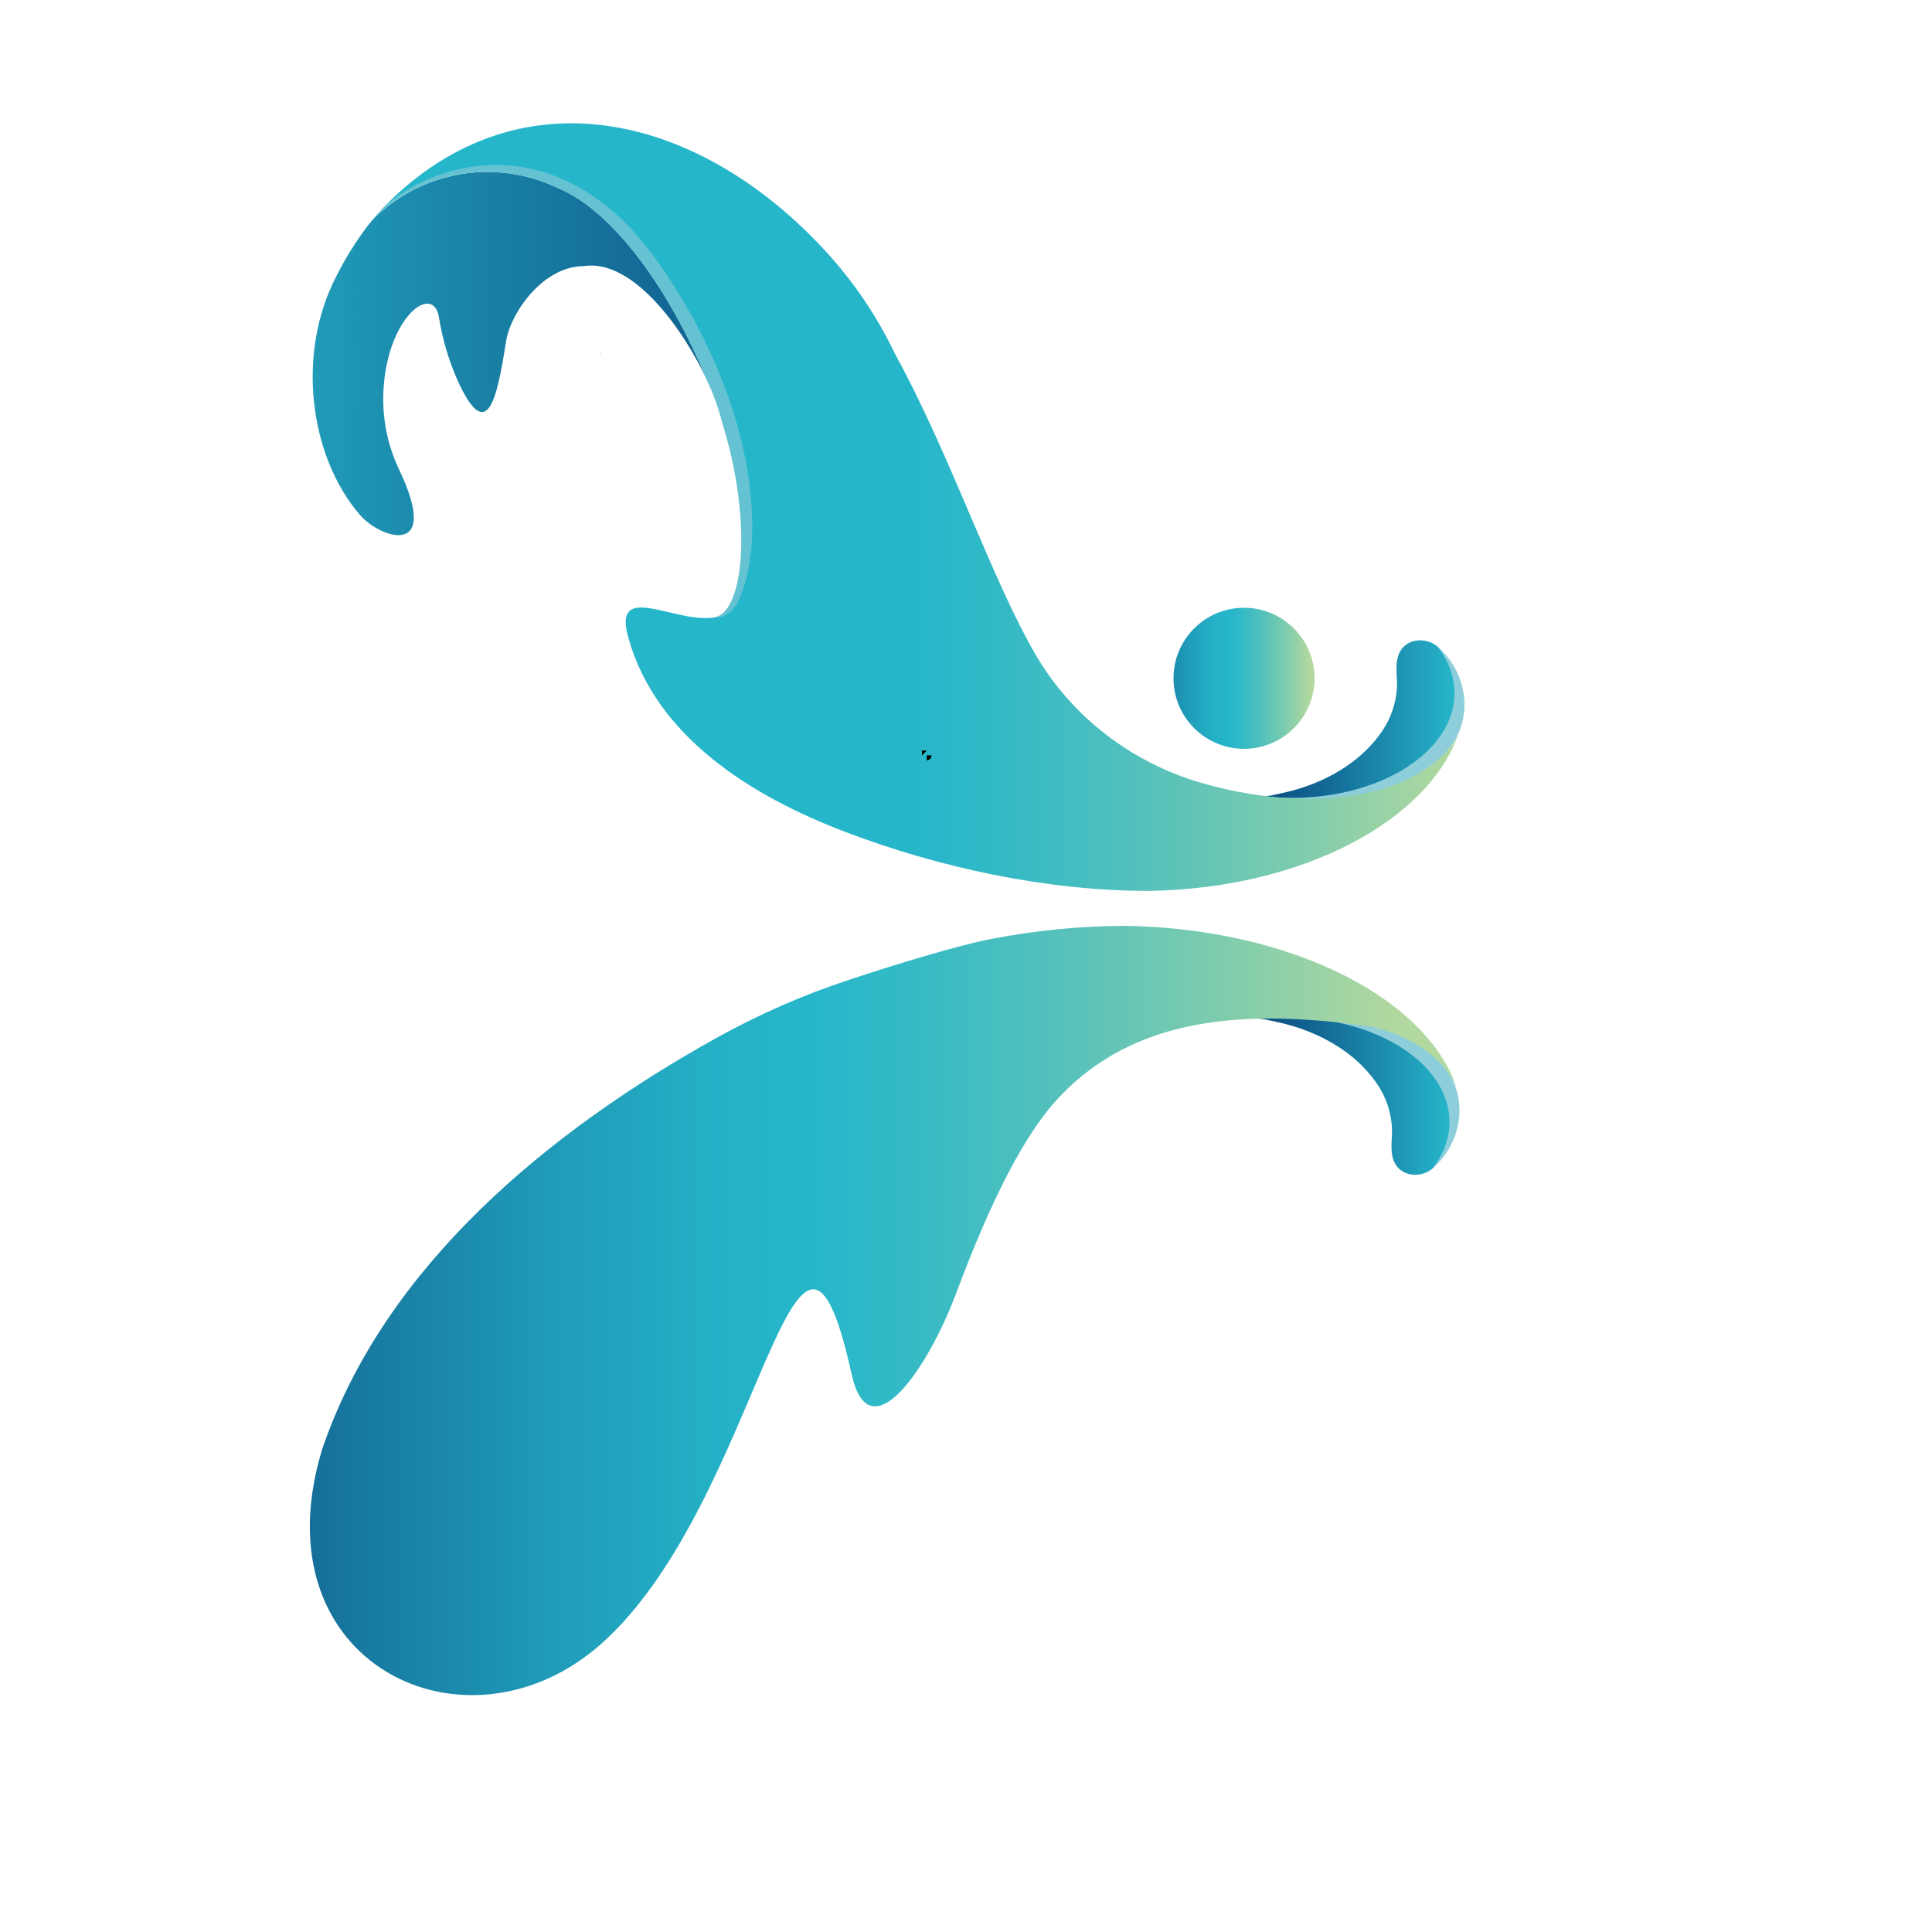
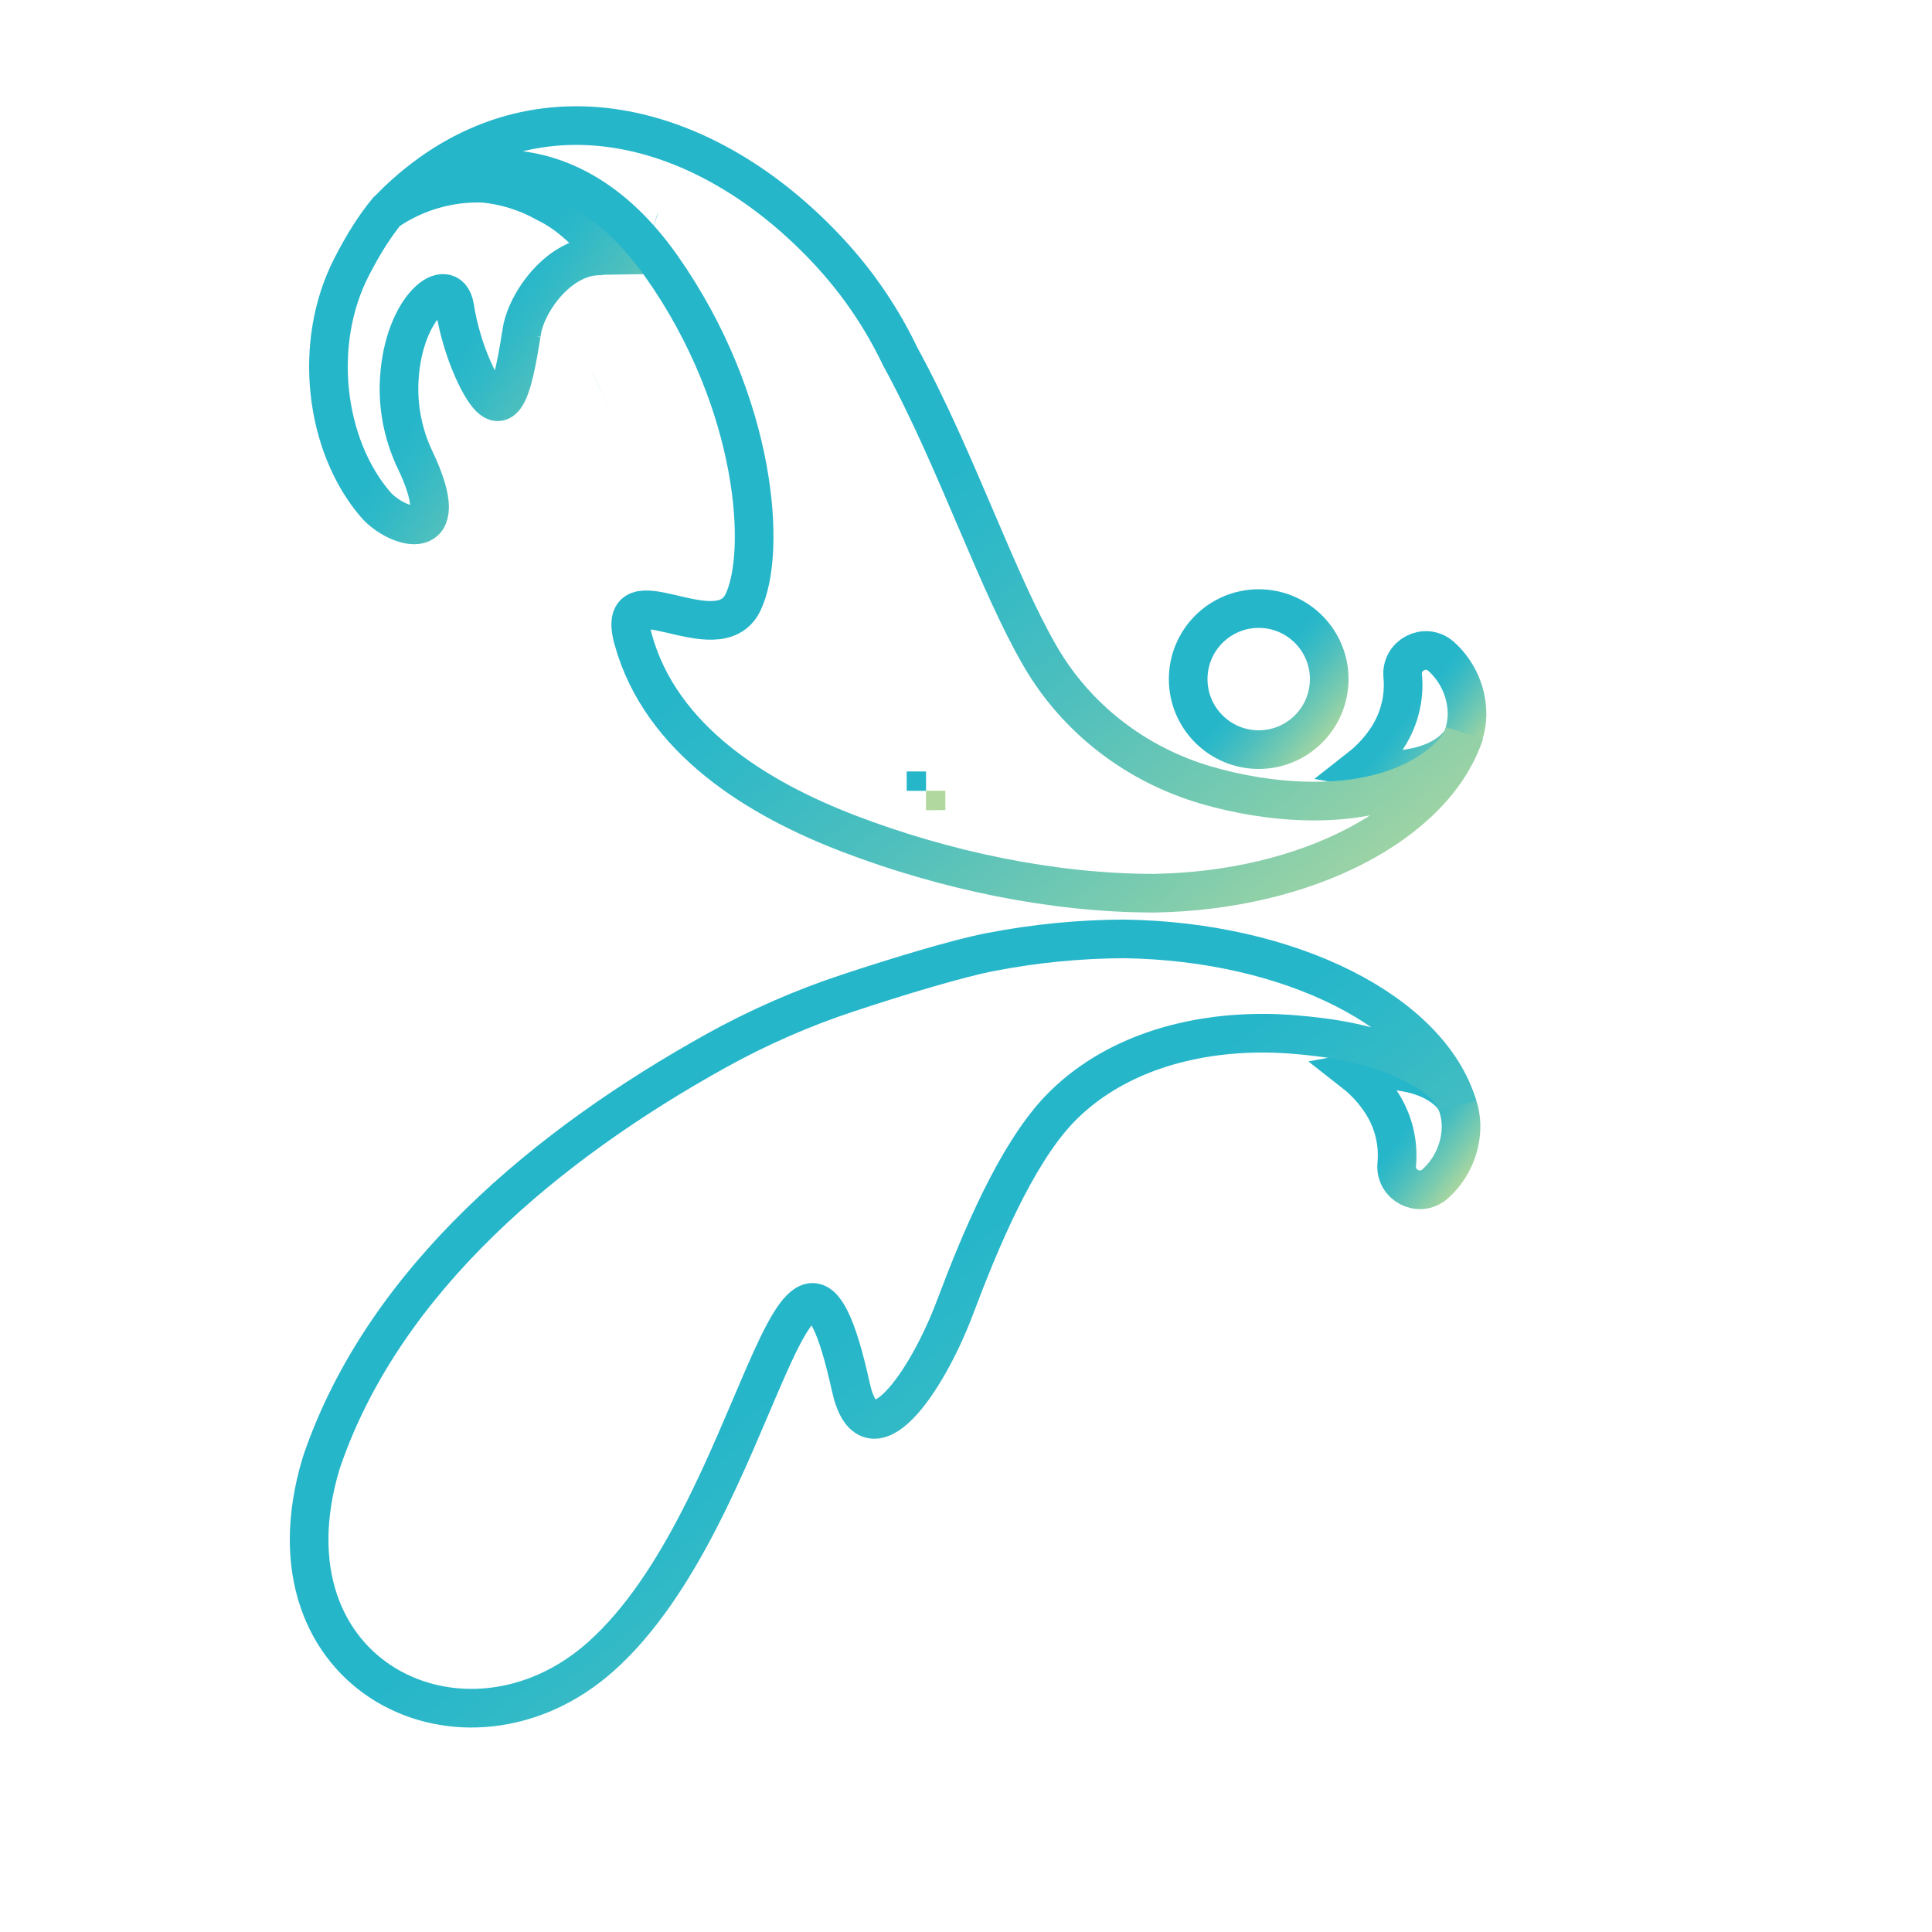
<svg xmlns="http://www.w3.org/2000/svg" width="200" height="200" viewBox="0 0 200 200" fill="none">
-   <path d="M59.852 22.057C59.859 22.059 59.866 22.062 59.872 22.064" stroke="black" stroke-width="0.516" stroke-miterlimit="10" />
-   <path d="M62.228 36.719L62.234 36.716" stroke="black" stroke-width="0.71" stroke-miterlimit="10" />
-   <path d="M67.54 20.334C67.547 20.337 67.554 20.34 67.561 20.342" stroke="black" stroke-width="0.516" stroke-miterlimit="10" />
-   <path d="M136.546 82.876C138.601 82.72 140.637 82.382 142.632 81.866C145.89 81.037 149.653 79.059 151.034 75.779C152.325 72.712 151.34 69.13 148.854 66.976C148.839 66.963 148.824 66.95 148.809 66.937C148.561 66.729 148.274 66.574 147.965 66.479C147.656 66.385 147.331 66.353 147.009 66.387C146.688 66.42 146.376 66.518 146.093 66.674C145.81 66.831 145.562 67.042 145.362 67.296C144.349 68.595 144.924 70.509 144.676 72.011C144.441 73.434 143.711 74.821 142.876 75.978C140.89 78.728 137.843 80.575 134.651 81.597C133.399 81.976 132.119 82.254 130.823 82.428C130.72 82.445 134.589 83.026 136.546 82.876Z" fill="#8ECEDB" />
-   <path d="M130.823 82.429C131.798 82.54 132.78 82.595 133.762 82.594C135.509 82.597 137.252 82.42 138.962 82.064C145.697 80.651 150.566 76.567 150.566 71.749C150.566 70.036 149.951 68.416 148.854 66.976C148.839 66.963 148.824 66.95 148.809 66.937C147.566 65.872 145.443 66.096 144.802 67.72C144.341 68.886 144.707 70.205 144.594 71.417C144.471 72.852 144.005 74.237 143.236 75.455C141.202 78.626 137.789 80.674 134.236 81.725C133.646 81.899 133.049 82.047 132.445 82.168C131.966 82.264 131.309 82.484 130.823 82.429Z" fill="url(#paint0_linear_13_207)" />
-   <path d="M136.029 105.024C138.084 105.179 140.12 105.517 142.115 106.033C145.373 106.862 149.136 108.84 150.517 112.12C151.808 115.187 150.823 118.769 148.337 120.923C148.322 120.936 148.307 120.949 148.292 120.962C148.044 121.17 147.757 121.326 147.448 121.42C147.139 121.515 146.814 121.546 146.493 121.513C146.171 121.479 145.86 121.381 145.577 121.225C145.294 121.069 145.045 120.857 144.845 120.603C143.832 119.304 144.407 117.391 144.159 115.888C143.925 114.465 143.194 113.079 142.359 111.922C140.373 109.171 137.326 107.324 134.134 106.302C132.882 105.923 131.602 105.645 130.306 105.471C130.203 105.455 134.072 104.873 136.029 105.024Z" fill="#8ECEDB" />
-   <path d="M130.306 105.471C131.282 105.36 132.263 105.305 133.245 105.305C134.992 105.302 136.735 105.48 138.445 105.836C145.18 107.248 150.049 111.332 150.049 116.15C150.049 117.863 149.434 119.483 148.337 120.923C148.322 120.936 148.307 120.949 148.292 120.962C147.049 122.028 144.926 121.803 144.285 120.179C143.825 119.013 144.19 117.695 144.077 116.482C143.954 115.047 143.488 113.662 142.719 112.444C140.686 109.273 137.273 107.226 133.719 106.175C133.129 106 132.532 105.852 131.928 105.731C131.45 105.635 130.793 105.415 130.306 105.471Z" fill="url(#paint1_linear_13_207)" />
-   <path d="M52.151 35.994C52.15 35.942 52.149 36.046 52.151 35.994V35.994Z" fill="#205F88" />
-   <path d="M37.233 53.274C39.38 55.78 45.77 57.869 41.267 48.509C41.267 48.509 41.267 48.509 41.267 48.509C41.266 48.509 41.266 48.508 41.266 48.508C41.266 48.508 41.266 48.508 41.266 48.508C41.266 48.508 41.266 48.508 41.266 48.508C40.071 45.945 39.533 43.126 39.701 40.304C40.143 32.757 44.829 29.29 45.433 32.819C45.79 35.064 46.433 37.254 47.347 39.335C50.403 46.078 51.438 41.364 52.335 35.652L52.336 35.809C52.481 32.953 55.963 27.549 60.437 27.549C62.492 27.228 64.599 28.248 66.55 29.965C69.218 32.311 71.593 35.958 73.139 39.258C69.441 30.208 63.491 21.743 57.669 19.432C54.531 17.934 51.004 17.451 47.579 18.049C44.154 18.647 41 20.297 38.555 22.77C38.377 22.983 38.203 23.199 38.033 23.416C36.791 25.061 35.703 26.817 34.783 28.661C30.681 36.605 32.008 47.178 37.233 53.274Z" fill="url(#paint2_linear_13_207)" />
-   <path d="M67.985 27.372C77.885 41.455 78.903 57.002 76.382 62.153C73.746 67.537 63.002 58.596 65.026 65.945C67.888 76.335 77.918 82.454 87.381 86.072C97.202 89.828 108.374 92.227 118.92 92.227H118.942C134.874 91.972 148.053 84.938 151.091 75.654C150.342 77.943 147.649 79.742 145.627 80.702C139.38 83.667 130.78 82.926 124.334 81.037C117.113 78.922 110.938 74.203 107.167 67.704C104.977 63.932 102.88 59.065 100.654 53.857C98.237 48.201 95.668 42.145 92.663 36.656C90.799 32.749 88.36 29.144 85.426 25.961C72.574 12.004 54.432 7.456 40.68 20.499L39.57 21.608C44.813 16.873 57.812 12.896 67.985 27.372Z" fill="url(#paint3_linear_13_207)" />
-   <path d="M38.538 22.77C40.983 20.297 44.137 18.647 47.562 18.049C50.988 17.451 54.514 17.934 57.652 19.431C63.474 21.743 69.424 30.208 73.123 39.257C73.819 40.694 74.366 42.198 74.755 43.747C76.796 50.159 77.24 57.071 76.189 60.857C75.572 63.081 74.735 63.83 73.758 63.944C75.162 64.035 76.043 63.127 76.55 61.968C79.422 55.4 78.054 41.27 68.154 27.187C57.98 12.711 44.982 16.688 39.739 21.423C39.738 21.424 39.736 21.425 39.734 21.427C39.319 21.866 38.92 22.314 38.538 22.77Z" fill="#65C2D2" />
-   <path d="M128.781 77.517C132.812 77.517 136.081 74.248 136.081 70.217C136.081 66.185 132.812 62.917 128.781 62.917C124.749 62.917 121.481 66.185 121.481 70.217C121.481 74.248 124.749 77.517 128.781 77.517Z" fill="url(#paint4_linear_13_207)" />
-   <path d="M95.934 78.2C95.934 78.2 95.935 78.2 95.935 78.2C95.935 78.2 95.935 78.2 95.935 78.2C95.936 78.2 95.936 78.199 95.936 78.199C95.936 78.199 95.936 78.199 95.936 78.198C95.936 78.198 95.936 78.198 95.936 78.198C95.936 78.197 95.936 78.197 95.936 78.197C95.937 78.197 95.937 78.197 95.937 78.197C95.937 78.197 95.938 78.197 95.938 78.197" stroke="black" stroke-miterlimit="10" />
-   <path d="M150.973 113.135C149.808 109.195 144.83 106.66 141.25 106.173C128.781 104.479 117.543 105.253 109.695 113.528C105.205 118.262 101.513 127.14 98.944 133.969C95.978 141.854 89.973 150.478 88.158 142.248C82.376 116.052 78.854 155.43 62.234 170.172C48.316 182.519 26.683 172.296 33.304 150.178C33.358 149.999 33.42 149.822 33.482 149.645C39.96 131.06 56.712 117.134 74.247 107.402C78.594 104.993 83.157 102.995 87.876 101.436C93.089 99.711 99.321 97.824 102.66 97.193C107.193 96.316 111.798 95.864 116.415 95.841H116.432C133.808 96.102 148.121 103.487 150.973 113.135Z" fill="url(#paint5_linear_13_207)" />
+   <path d="M130.3 77.6C134.331 77.6 137.6 74.332 137.6 70.3C137.6 66.268 134.331 63 130.3 63C126.268 63 123 66.268 123 70.3C123 74.332 126.268 77.6 130.3 77.6Z" stroke="url(#paint0_linear_32_2)" stroke-width="4" stroke-miterlimit="10" />
+   <path d="M62.153 40.385L62.16 40.382" stroke="url(#paint1_linear_32_2)" stroke-width="4" stroke-miterlimit="10" />
+   <path d="M67.466 24C67.472 24.002 67.479 24.006 67.486 24.008" stroke="url(#paint2_linear_32_2)" stroke-width="4" stroke-miterlimit="10" />
+   <path d="M150.703 113.933C148.795 111.031 143.954 110.322 140.158 111.031C141.315 111.937 142.307 113.034 143.094 114.275C144.268 116.139 144.794 118.339 144.59 120.533C144.386 122.671 146.894 123.99 148.525 122.592L148.57 122.553C150.083 121.196 151.027 119.318 151.214 117.294C151.327 116.148 151.152 114.993 150.703 113.933Z" stroke="url(#paint3_linear_32_2)" stroke-width="4" stroke-miterlimit="10" />
+   <path d="M95.859 81.866C95.859 81.866 95.86 81.866 95.86 81.866C95.86 81.866 95.86 81.866 95.861 81.865C95.861 81.865 95.861 81.865 95.861 81.865C95.861 81.865 95.861 81.864 95.861 81.864C95.861 81.864 95.861 81.864 95.861 81.863C95.861 81.863 95.861 81.863 95.862 81.863C95.862 81.863 95.862 81.862 95.862 81.862C95.862 81.862 95.863 81.862 95.863 81.862" stroke="url(#paint4_linear_32_2)" stroke-width="4" stroke-miterlimit="10" />
+   <path d="M150.898 114.488C150.209 112.158 147.607 110.712 145.557 109.757C141.892 108.05 137.862 107.405 133.863 107.085C126.257 106.476 117.957 107.99 111.84 112.851C111.054 113.475 110.312 114.153 109.62 114.88C105.131 119.614 101.438 128.492 98.869 135.322C95.903 143.206 89.898 151.83 88.083 143.601C82.301 117.404 78.779 156.782 62.16 171.524C48.241 183.871 26.608 173.648 33.229 151.53C33.283 151.351 33.346 151.174 33.407 150.997C39.885 132.412 56.637 118.486 74.172 108.754C78.519 106.345 83.082 104.347 87.802 102.788C93.015 101.064 99.246 99.177 102.585 98.545C107.118 97.668 111.723 97.216 116.341 97.193H116.357C133.733 97.454 148.046 104.84 150.898 114.488Z" stroke="url(#paint5_linear_32_2)" stroke-width="4" stroke-miterlimit="10" />
+   <path d="M151.322 76.574C149.414 79.476 144.573 80.184 140.778 79.476C141.934 78.57 142.927 77.472 143.713 76.231C144.887 74.367 145.413 72.168 145.209 69.974C145.005 67.835 147.513 66.517 149.144 67.915L149.189 67.954C150.702 69.31 151.647 71.189 151.833 73.213C151.947 74.358 151.771 75.514 151.322 76.574V76.574Z" stroke="url(#paint6_linear_32_2)" stroke-width="4" stroke-miterlimit="10" />
+   <path d="M62.767 26.431C62.533 26.434 62.299 26.453 62.068 26.489C59.255 26.489 56.833 28.626 55.389 30.922C54.535 32.278 54.022 33.689 53.968 34.75L53.967 34.592C53.07 40.303 52.035 45.018 48.978 38.276C48.065 36.194 47.422 34.004 47.065 31.759C46.461 28.229 41.774 31.696 41.333 39.244C41.165 42.066 41.703 44.886 42.898 47.448V47.45C47.402 56.809 41.013 54.72 38.865 52.215C33.639 46.118 32.313 35.546 36.415 27.602C36.689 27.072 36.97 26.542 37.268 26.016C37.976 24.739 38.777 23.516 39.665 22.357C39.785 22.202 39.909 22.048 40.035 21.896C42.983 19.864 46.507 18.838 50.085 18.97C52.38 19.201 54.601 19.908 56.607 21.046C58.739 22.068 60.828 23.966 62.767 26.431Z" stroke="url(#paint7_linear_32_2)" stroke-width="4" stroke-miterlimit="10" />
+   <path d="M68.504 27.609C78.404 41.692 79.421 57.239 76.9 62.389C74.265 67.774 63.52 58.833 65.545 66.182C68.407 76.572 78.437 82.69 87.9 86.309C97.721 90.064 108.893 92.463 119.439 92.463H119.46C135.393 92.209 148.572 85.174 151.61 75.89C150.861 78.18 148.167 79.978 146.145 80.938C139.899 83.903 131.298 83.162 124.853 81.274C117.632 79.159 111.457 74.439 107.686 67.941C105.496 64.169 103.398 59.301 101.173 54.093C98.756 48.437 96.187 42.381 93.182 36.893C91.318 32.986 88.879 29.38 85.945 26.198C73.093 12.241 54.95 7.693 41.199 20.735L40.089 21.845C45.332 17.11 58.33 13.133 68.504 27.609Z" stroke="url(#paint8_linear_32_2)" stroke-width="4" stroke-miterlimit="10" />
  <defs>
-     <linearGradient id="paint0_linear_13_207" x1="130.823" y1="74.439" x2="150.566" y2="74.439" gradientUnits="userSpaceOnUse">
-       <stop stop-color="#0C4C82" />
-       <stop offset="0.215" stop-color="#105E8E" />
-       <stop offset="0.643" stop-color="#1C8BAD" />
-       <stop offset="1" stop-color="#26B6CA" />
-     </linearGradient>
-     <linearGradient id="paint1_linear_13_207" x1="130.306" y1="113.46" x2="150.049" y2="113.46" gradientUnits="userSpaceOnUse">
-       <stop stop-color="#0C4C82" />
-       <stop offset="0.215" stop-color="#105E8E" />
-       <stop offset="0.643" stop-color="#1C8BAD" />
-       <stop offset="1" stop-color="#26B6CA" />
-     </linearGradient>
-     <linearGradient id="paint2_linear_13_207" x1="15.203" y1="36.6" x2="92.416" y2="36.6" gradientUnits="userSpaceOnUse">
-       <stop stop-color="#26B6CA" />
-       <stop offset="0.357" stop-color="#1C8BAD" />
-       <stop offset="0.785" stop-color="#105E8E" />
-       <stop offset="1" stop-color="#0C4C82" />
-     </linearGradient>
-     <linearGradient id="paint3_linear_13_207" x1="39.57" y1="52.495" x2="151.091" y2="52.495" gradientUnits="userSpaceOnUse">
+     <linearGradient id="paint0_linear_32_2" x1="123" y1="63" x2="138.48" y2="76.598" gradientUnits="userSpaceOnUse">
      <stop offset="0.491" stop-color="#26B6CA" />
      <stop offset="0.56" stop-color="#30B9C7" />
      <stop offset="0.68" stop-color="#4DBFBE" />
      <stop offset="0.837" stop-color="#7ACBAF" />
      <stop offset="1" stop-color="#B1D89E" />
    </linearGradient>
-     <linearGradient id="paint4_linear_13_207" x1="116.131" y1="70.217" x2="135.545" y2="70.217" gradientUnits="userSpaceOnUse">
-       <stop stop-color="#0C4C82" />
-       <stop offset="0.009" stop-color="#0D4F84" />
-       <stop offset="0.187" stop-color="#187BA2" />
-       <stop offset="0.346" stop-color="#1F9BB8" />
-       <stop offset="0.478" stop-color="#24AFC5" />
-       <stop offset="0.569" stop-color="#26B6CA" />
-       <stop offset="0.628" stop-color="#30B9C7" />
-       <stop offset="0.729" stop-color="#4DBFBE" />
-       <stop offset="0.862" stop-color="#7ACBAF" />
+     <linearGradient id="paint1_linear_32_2" x1="62.153" y1="40.382" x2="62.156" y2="40.387" gradientUnits="userSpaceOnUse">
+       <stop offset="0.491" stop-color="#26B6CA" />
+       <stop offset="0.56" stop-color="#30B9C7" />
+       <stop offset="0.68" stop-color="#4DBFBE" />
+       <stop offset="0.837" stop-color="#7ACBAF" />
      <stop offset="1" stop-color="#B1D89E" />
    </linearGradient>
-     <linearGradient id="paint5_linear_13_207" x1="16.017" y1="135.661" x2="144.465" y2="135.661" gradientUnits="userSpaceOnUse">
-       <stop stop-color="#0C4C82" />
-       <stop offset="0.009" stop-color="#0D4F84" />
-       <stop offset="0.173" stop-color="#187BA2" />
-       <stop offset="0.319" stop-color="#1F9BB8" />
-       <stop offset="0.442" stop-color="#24AFC5" />
-       <stop offset="0.526" stop-color="#26B6CA" />
-       <stop offset="0.59" stop-color="#30B9C7" />
-       <stop offset="0.702" stop-color="#4DBFBE" />
-       <stop offset="0.848" stop-color="#7ACBAF" />
+     <linearGradient id="paint2_linear_32_2" x1="67.466" y1="24" x2="67.472" y2="24.014" gradientUnits="userSpaceOnUse">
+       <stop offset="0.491" stop-color="#26B6CA" />
+       <stop offset="0.56" stop-color="#30B9C7" />
+       <stop offset="0.68" stop-color="#4DBFBE" />
+       <stop offset="0.837" stop-color="#7ACBAF" />
+       <stop offset="1" stop-color="#B1D89E" />
+     </linearGradient>
+     <linearGradient id="paint3_linear_32_2" x1="140.158" y1="110.776" x2="153.034" y2="120.896" gradientUnits="userSpaceOnUse">
+       <stop offset="0.491" stop-color="#26B6CA" />
+       <stop offset="0.56" stop-color="#30B9C7" />
+       <stop offset="0.68" stop-color="#4DBFBE" />
+       <stop offset="0.837" stop-color="#7ACBAF" />
+       <stop offset="1" stop-color="#B1D89E" />
+     </linearGradient>
+     <linearGradient id="paint4_linear_32_2" x1="95.859" y1="81.862" x2="95.863" y2="81.866" gradientUnits="userSpaceOnUse">
+       <stop offset="0.491" stop-color="#26B6CA" />
+       <stop offset="0.56" stop-color="#30B9C7" />
+       <stop offset="0.68" stop-color="#4DBFBE" />
+       <stop offset="0.837" stop-color="#7ACBAF" />
+       <stop offset="1" stop-color="#B1D89E" />
+     </linearGradient>
+     <linearGradient id="paint5_linear_32_2" x1="32" y1="97.193" x2="114.113" y2="204.882" gradientUnits="userSpaceOnUse">
+       <stop offset="0.491" stop-color="#26B6CA" />
+       <stop offset="0.56" stop-color="#30B9C7" />
+       <stop offset="0.68" stop-color="#4DBFBE" />
+       <stop offset="0.837" stop-color="#7ACBAF" />
+       <stop offset="1" stop-color="#B1D89E" />
+     </linearGradient>
+     <linearGradient id="paint6_linear_32_2" x1="140.778" y1="67.337" x2="153.653" y2="77.458" gradientUnits="userSpaceOnUse">
+       <stop offset="0.491" stop-color="#26B6CA" />
+       <stop offset="0.56" stop-color="#30B9C7" />
+       <stop offset="0.68" stop-color="#4DBFBE" />
+       <stop offset="0.837" stop-color="#7ACBAF" />
+       <stop offset="1" stop-color="#B1D89E" />
+     </linearGradient>
+     <linearGradient id="paint7_linear_32_2" x1="34" y1="18.959" x2="69.783" y2="44.516" gradientUnits="userSpaceOnUse">
+       <stop offset="0.491" stop-color="#26B6CA" />
+       <stop offset="0.56" stop-color="#30B9C7" />
+       <stop offset="0.68" stop-color="#4DBFBE" />
+       <stop offset="0.837" stop-color="#7ACBAF" />
+       <stop offset="1" stop-color="#B1D89E" />
+     </linearGradient>
+     <linearGradient id="paint8_linear_32_2" x1="40.089" y1="13" x2="123.223" y2="115.489" gradientUnits="userSpaceOnUse">
+       <stop offset="0.491" stop-color="#26B6CA" />
+       <stop offset="0.56" stop-color="#30B9C7" />
+       <stop offset="0.68" stop-color="#4DBFBE" />
+       <stop offset="0.837" stop-color="#7ACBAF" />
      <stop offset="1" stop-color="#B1D89E" />
    </linearGradient>
  </defs>
</svg>
